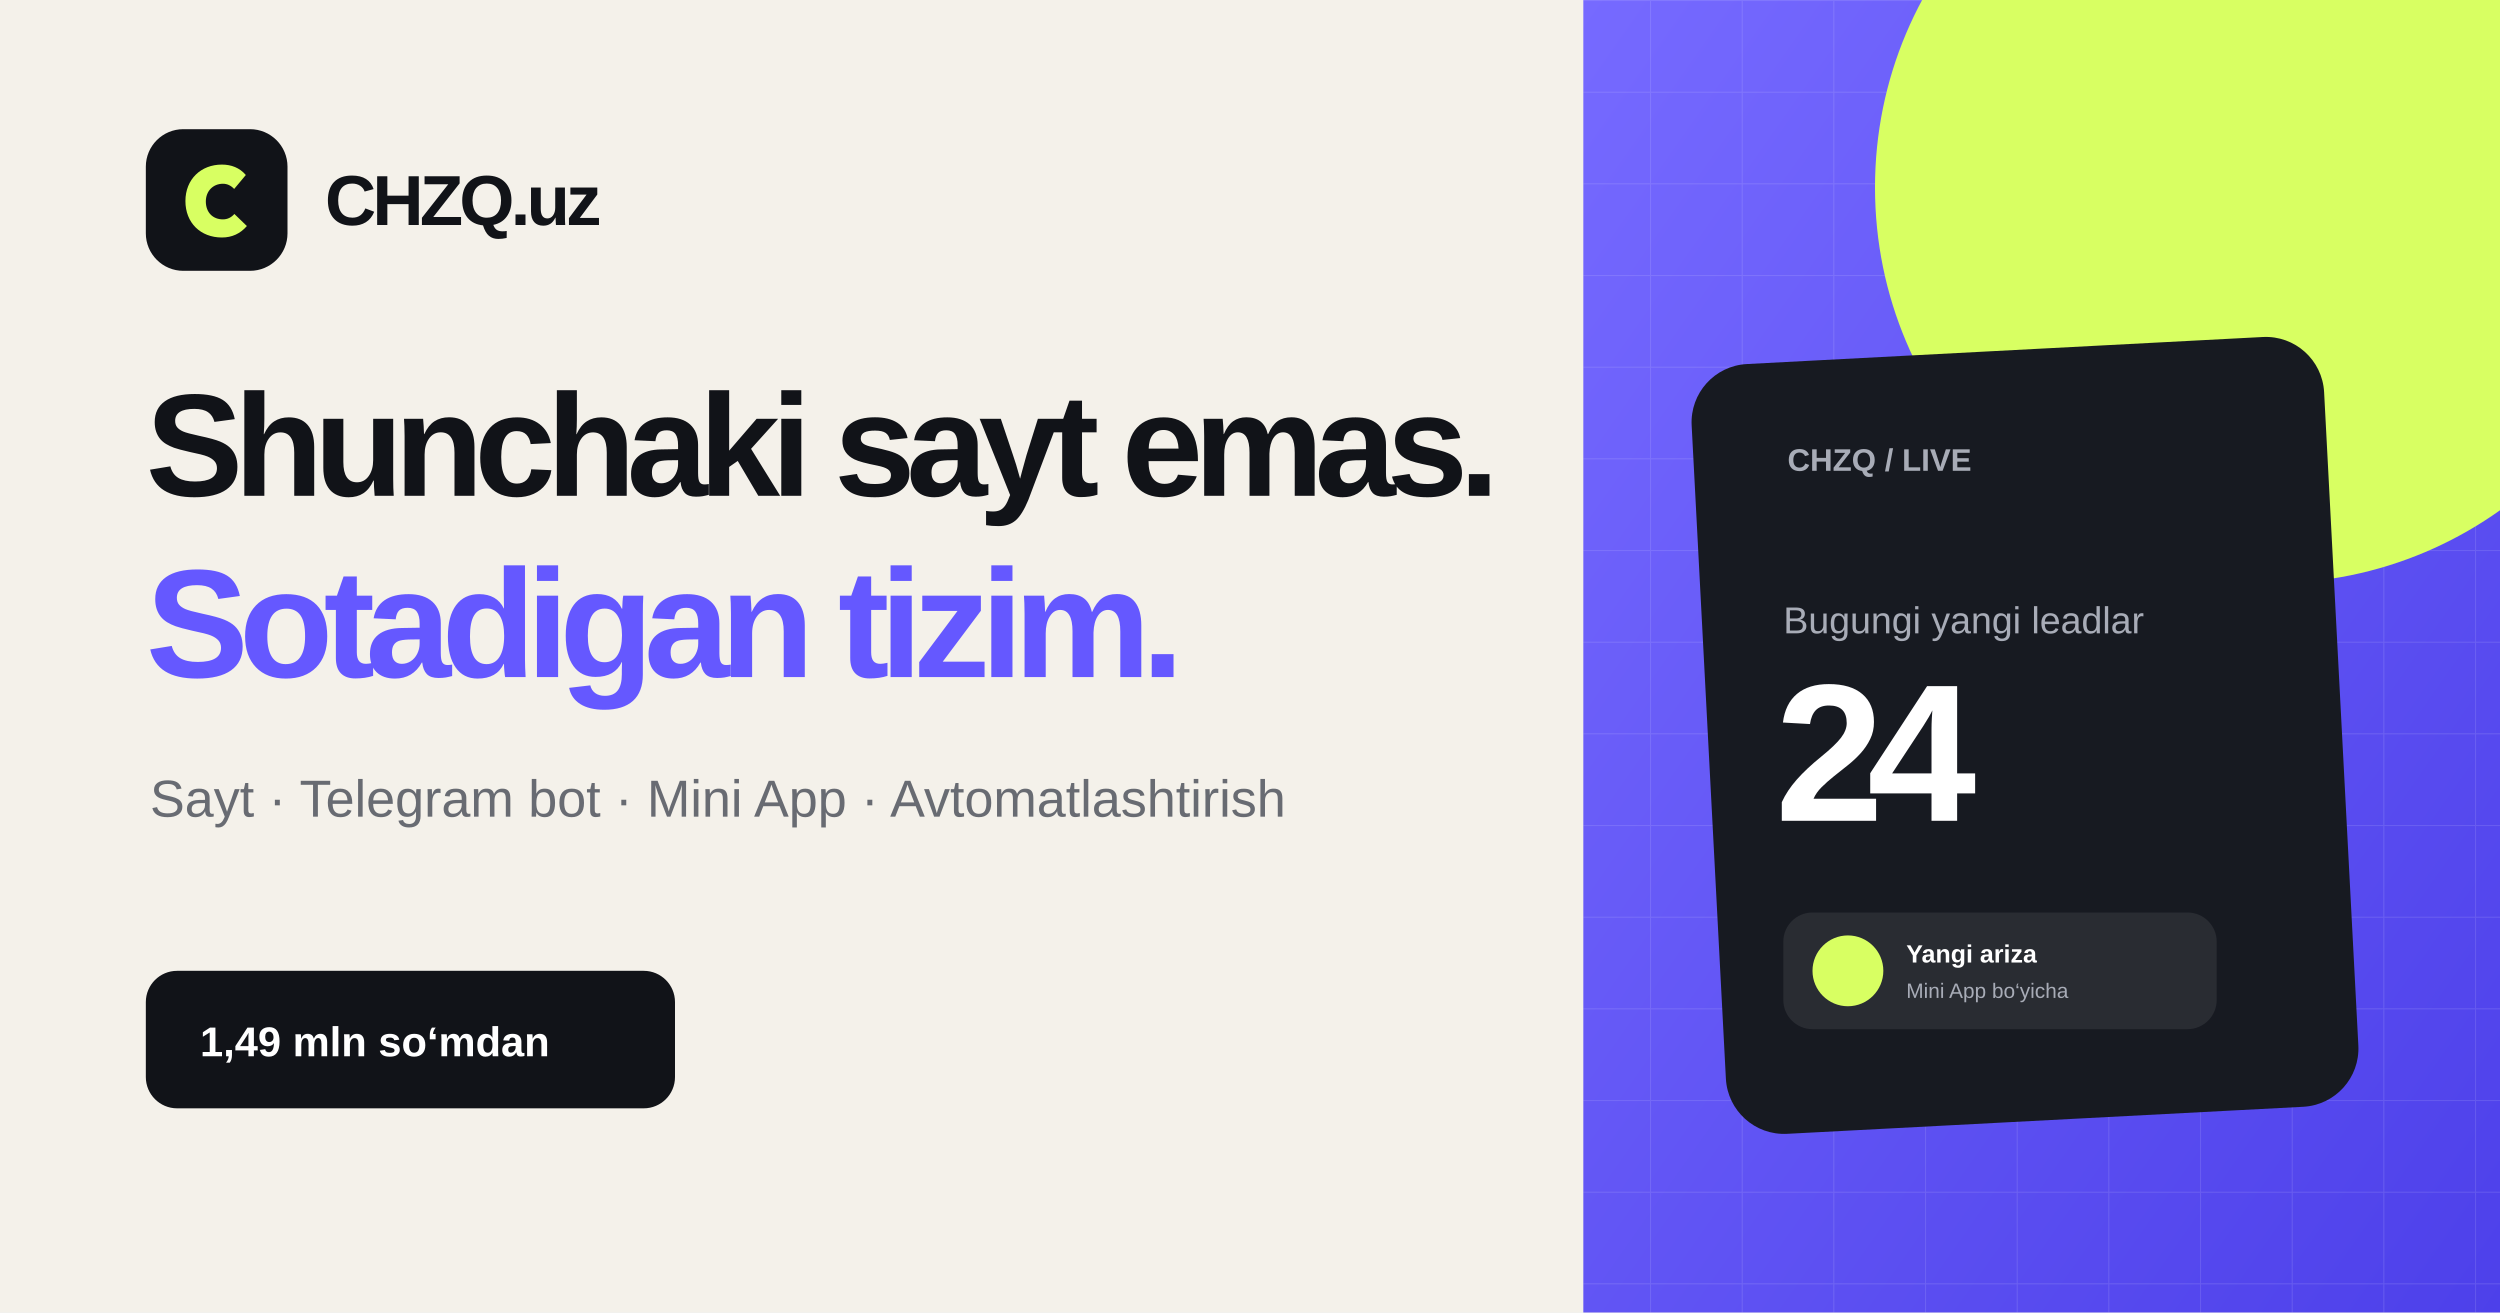
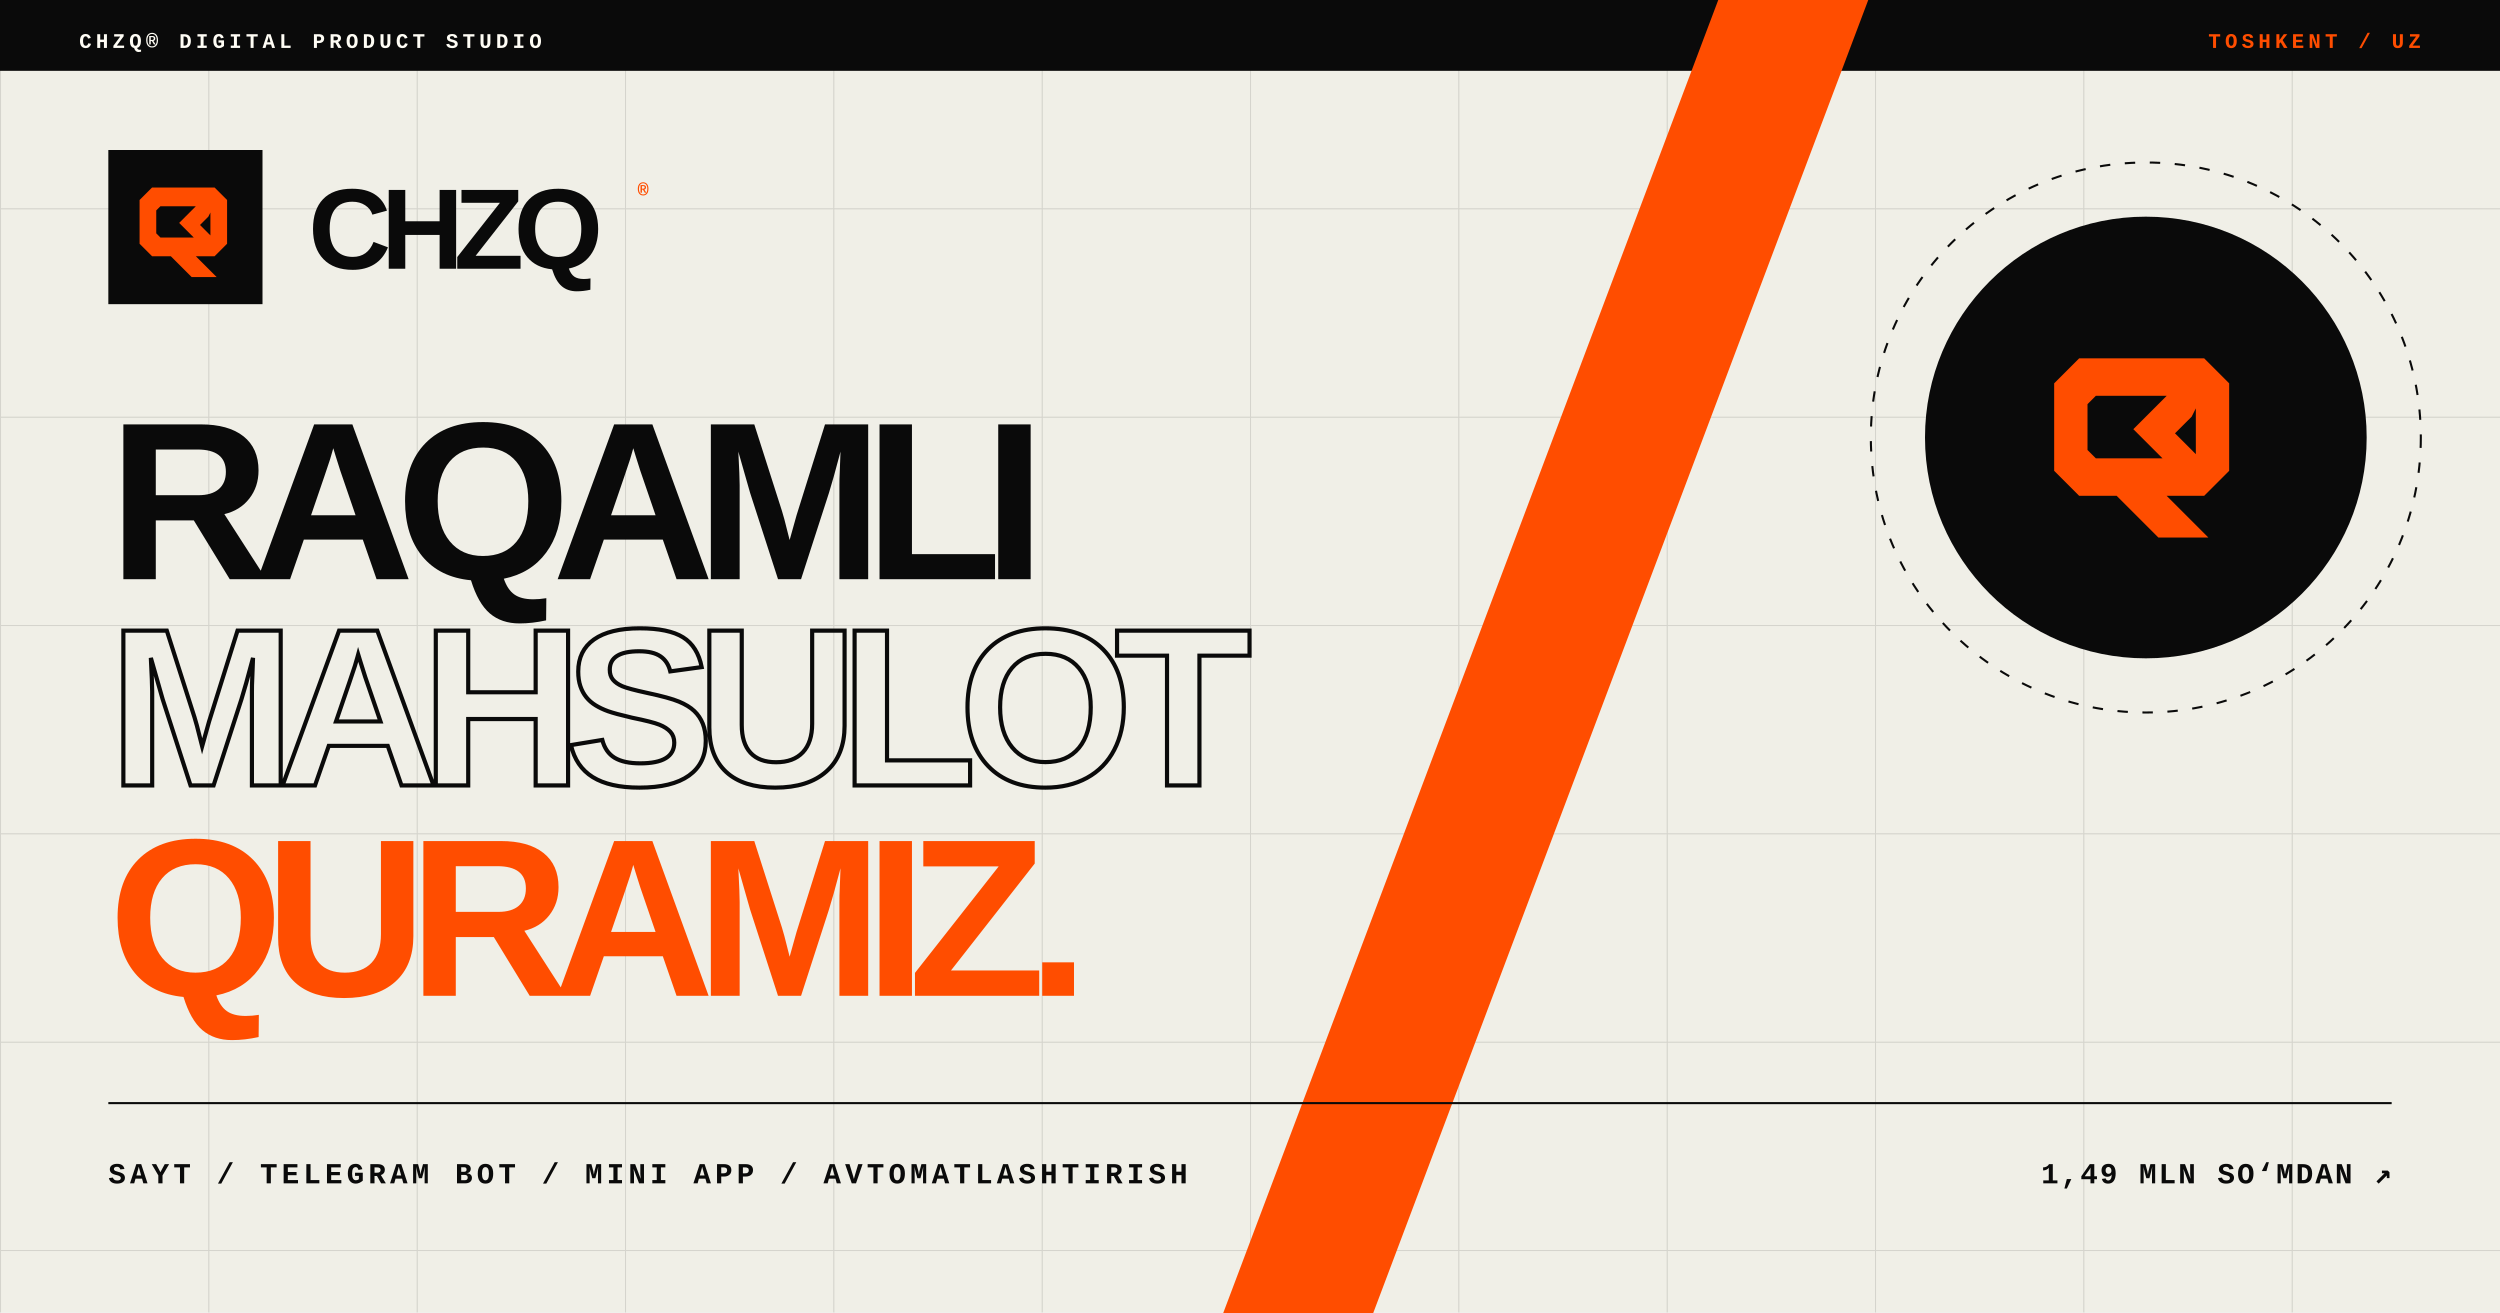
<svg xmlns="http://www.w3.org/2000/svg" width="1200" height="630" viewBox="0 0 1200 630">
  <defs>
-     <linearGradient id="g" x1="0" y1="0" x2="1" y2="1">
-       <stop offset="0" stop-color="#766AFF" />
-       <stop offset="1" stop-color="#4D40EA" />
-     </linearGradient>
-     <pattern id="grid" width="44" height="44" patternUnits="userSpaceOnUse">
-       <path d="M44 0H0V44" fill="none" stroke="#FFFFFF" stroke-opacity=".11" />
+     <pattern id="grid" width="100" height="100" patternUnits="userSpaceOnUse">
+       <path d="M100 0H0V100" fill="none" stroke="#0A0A0A" stroke-opacity=".12" />
    </pattern>
  </defs>
-   <rect width="1200" height="630" fill="#F4F1EA" />
-   <rect x="760" width="440" height="630" fill="url(#g)" />
-   <rect x="760" width="440" height="630" fill="url(#grid)" />
-   <circle cx="1090" cy="90" r="190" fill="#D8FF62" />
-   <rect x="70" y="62" width="68" height="68" rx="18" fill="#111318" />
-   <path d="M118 84c-3-3.5-7-5-11.5-5-10 0-17.5 7-17.5 17.5S96.3 114 106.5 114c4.8 0 8.8-1.8 12-5.5l-6-5.8c-1.5 1.7-3.3 2.6-5.5 2.6-4.8 0-8.2-3.3-8.2-8.6 0-5 3.5-8.5 8.2-8.5 2 0 3.8.8 5.4 2.5l5.6-6.7Z" fill="#D8FF62" />
-   <text x="156" y="108" font-family="Arial,Helvetica,sans-serif" font-size="34" font-weight="800" letter-spacing="-1.8" fill="#111318">CHZQ.uz</text>
-   <text x="70" y="238" font-family="Arial,Helvetica,sans-serif" font-size="70" font-weight="800" letter-spacing="-4.3" fill="#111318">Shunchaki sayt emas.</text>
-   <text x="70" y="325" font-family="Arial,Helvetica,sans-serif" font-size="74" font-weight="800" letter-spacing="-4.6" fill="#6558FF">Sotadigan tizim.</text>
-   <text x="72" y="392" font-family="Arial,Helvetica,sans-serif" font-size="25" fill="#686B72">Sayt · Telegram bot · Mini App · Avtomatlashtirish</text>
-   <rect x="70" y="466" width="254" height="66" rx="15" fill="#111318" />
-   <text x="96" y="507" font-family="Arial,Helvetica,sans-serif" font-size="20" font-weight="700" fill="#FFFFFF">1,49 mln so‘mdan</text>
-   <rect x="820" y="168" width="304" height="370" rx="28" fill="#171A21" transform="rotate(-3 972 353)" />
-   <text x="858" y="226" font-family="Arial,Helvetica,sans-serif" font-size="15" font-weight="700" fill="#A8ACB7">CHZQ / LIVE</text>
-   <text x="856" y="304" font-family="Arial,Helvetica,sans-serif" font-size="18" fill="#A8ACB7">Bugungi yangi leadlar</text>
-   <text x="852" y="394" font-family="Arial,Helvetica,sans-serif" font-size="94" font-weight="800" letter-spacing="-8" fill="#FFFFFF">24</text>
-   <rect x="856" y="438" width="208" height="56" rx="14" fill="#FFFFFF" fill-opacity=".08" />
-   <circle cx="887" cy="466" r="17" fill="#D8FF62" />
-   <text x="915" y="462" font-family="Arial,Helvetica,sans-serif" font-size="12" font-weight="700" fill="#FFFFFF">Yangi ariza</text>
-   <text x="915" y="479" font-family="Arial,Helvetica,sans-serif" font-size="10" fill="#A8ACB7">Mini App bo‘yicha</text>
+   <rect width="1200" height="630" fill="#F0EFE7" />
+   <rect width="1200" height="630" fill="url(#grid)" />
+   <rect width="1200" height="34" fill="#0A0A0A" />
+   <text x="38" y="23" font-family="Courier New,monospace" font-size="10" font-weight="700" letter-spacing="2" fill="#FFFDF5">CHZQ® DIGITAL PRODUCT STUDIO</text>
+   <text x="1162" y="23" text-anchor="end" font-family="Courier New,monospace" font-size="10" font-weight="700" letter-spacing="2" fill="#FF4D00">TOSHKENT / UZ</text>
+   <path d="M870-120h72L614 750h-72z" fill="#FF4D00" />
+   <rect x="52" y="72" width="74" height="74" fill="#0A0A0A" />
+   <path d="M16 13h30l6 6v21l-6 6h-9l10 10H35L25 46h-9l-6-6V19l6-6Zm4 9-2 2v11l2 2h16l-7-7 8-8H20Zm23 5-4 4 5 5V25l-1 2Z" fill="#FF4D00" transform="translate(57 77)" />
+   <text x="148" y="129" font-family="Arial,Helvetica,sans-serif" font-size="55" font-weight="900" letter-spacing="-4.8" fill="#0A0A0A">CHZQ</text>
+   <text x="306" y="94" font-family="Courier New,monospace" font-size="9" font-weight="700" fill="#FF4D00">®</text>
+   <text x="52" y="278" font-family="Arial,Helvetica,sans-serif" font-size="108" font-weight="900" letter-spacing="-9" fill="#0A0A0A">RAQAMLI</text>
+   <text x="52" y="377" font-family="Arial,Helvetica,sans-serif" font-size="108" font-weight="900" letter-spacing="-9" fill="none" stroke="#0A0A0A" stroke-width="2">MAHSULOT</text>
+   <text x="52" y="478" font-family="Arial,Helvetica,sans-serif" font-size="108" font-weight="900" letter-spacing="-9" fill="#FF4D00">QURAMIZ.</text>
+   <rect x="52" y="529" width="1096" height="1" fill="#0A0A0A" />
+   <text x="52" y="568" font-family="Courier New,monospace" font-size="14" font-weight="700" letter-spacing="2" fill="#0A0A0A">SAYT / TELEGRAM BOT / MINI APP / AVTOMATLASHTIRISH</text>
+   <text x="1148" y="568" text-anchor="end" font-family="Courier New,monospace" font-size="14" font-weight="700" letter-spacing="1" fill="#0A0A0A">1,49 MLN SO‘MDAN ↗</text>
+   <circle cx="1030" cy="210" r="106" fill="#0A0A0A" />
+   <path d="M16 13h30l6 6v21l-6 6h-9l10 10H35L25 46h-9l-6-6V19l6-6Zm4 9-2 2v11l2 2h16l-7-7 8-8H20Zm23 5-4 4 5 5V25l-1 2Z" fill="#FF4D00" transform="translate(966 146) scale(2)" />
+   <circle cx="1030" cy="210" r="132" fill="none" stroke="#0A0A0A" stroke-dasharray="5 7" />
</svg>
